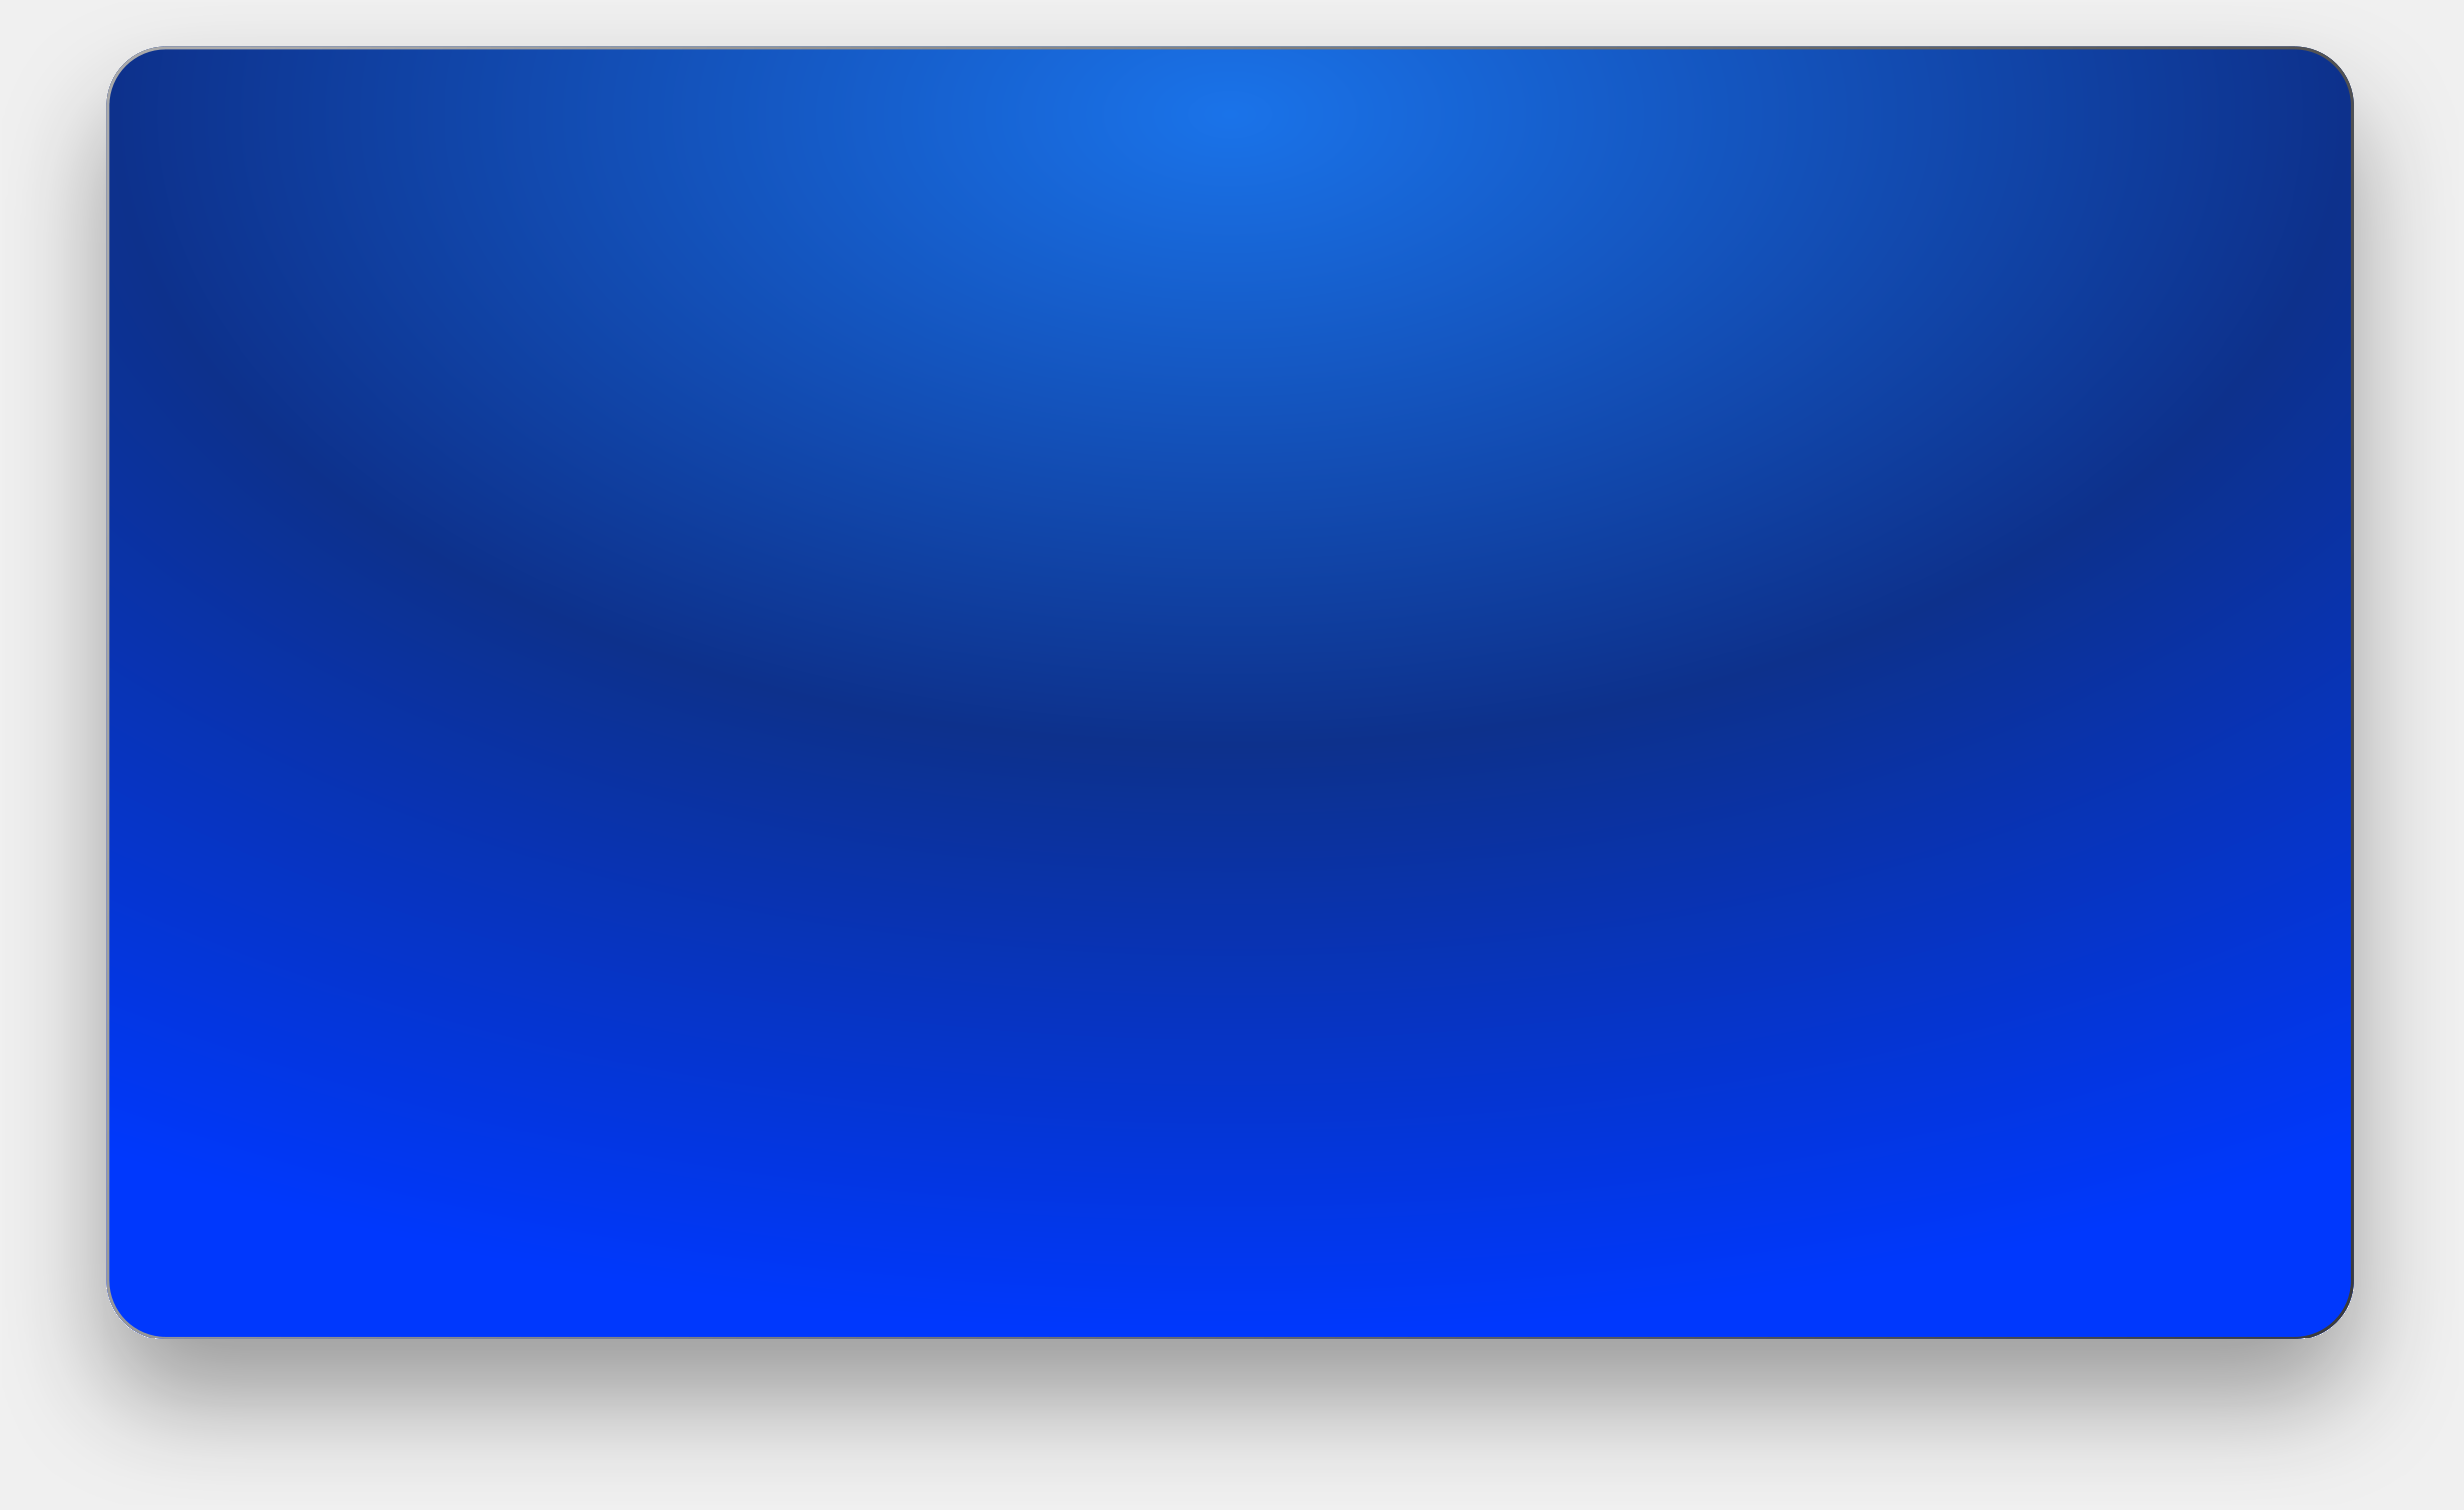
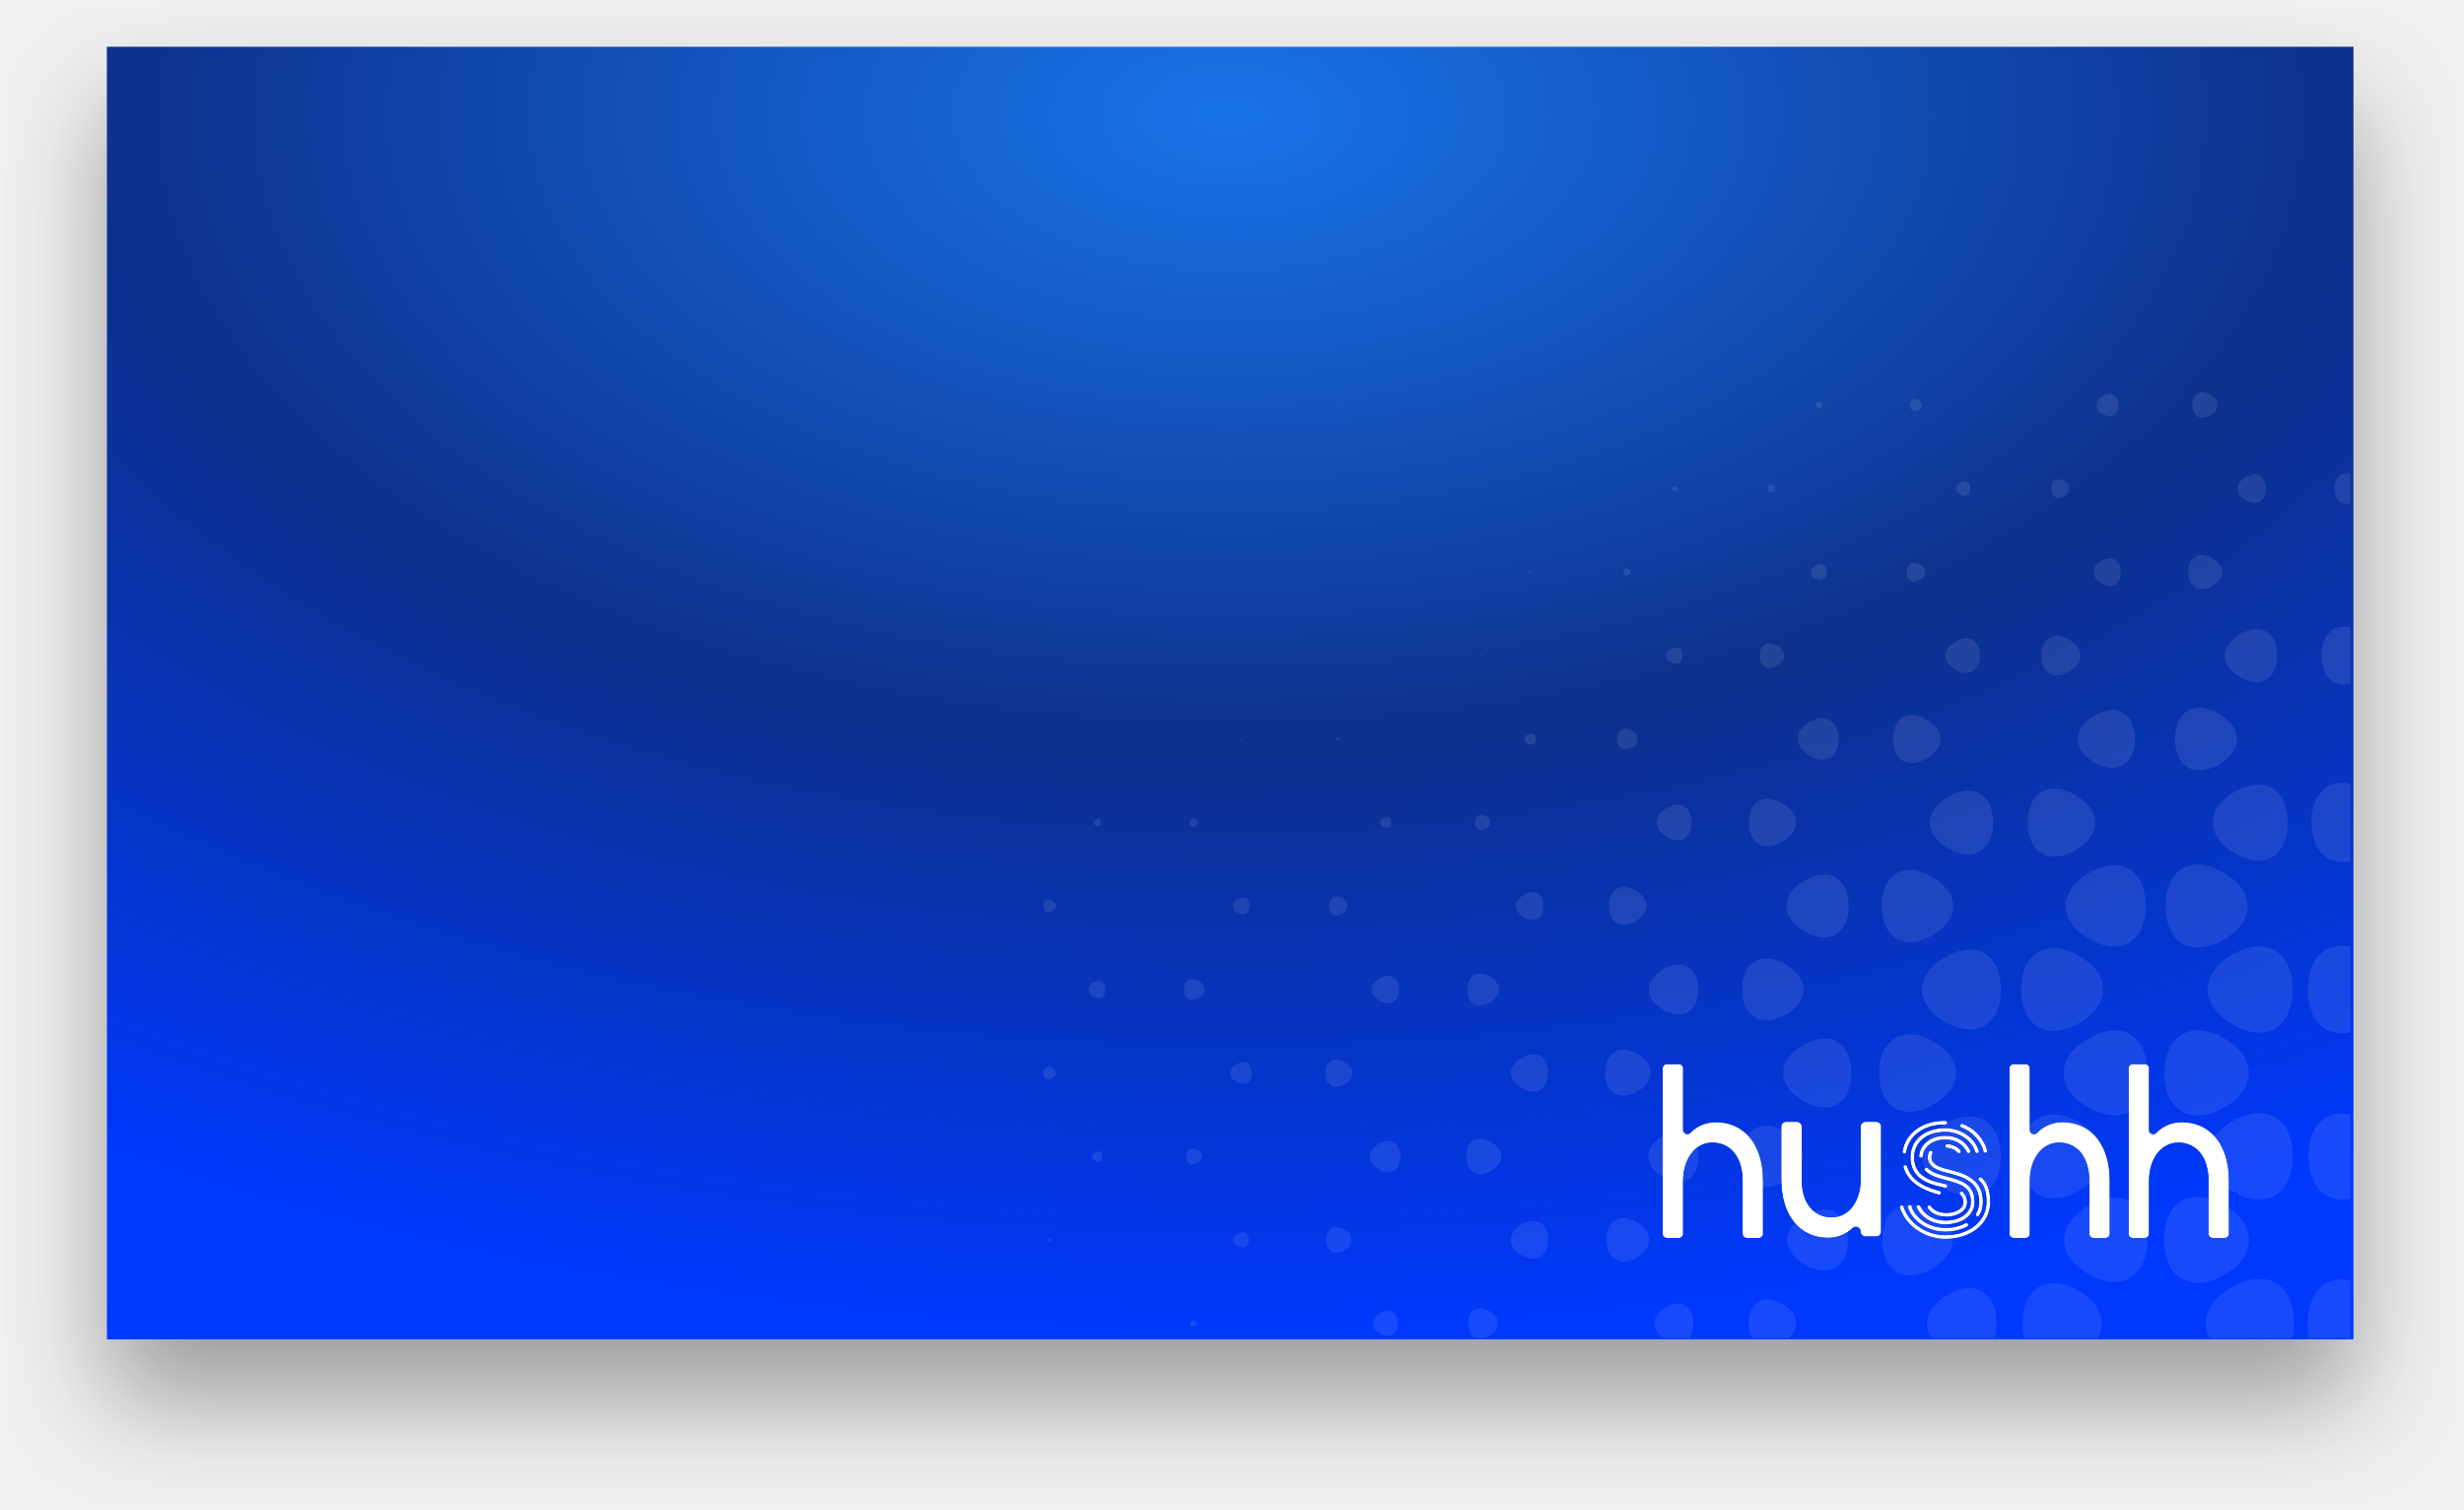
<svg xmlns="http://www.w3.org/2000/svg" width="369" height="226" viewBox="0 0 369 226" fill="none">
-   <g filter="url(#filter0_d_238_468)">
-     <path d="M24.762 200.571L343.687 200.571C348.526 200.571 352.449 196.649 352.449 191.81V15.762C352.449 10.923 348.526 7 343.687 7L24.762 7C19.923 7 16 10.923 16 15.762V191.81C16 196.649 19.923 200.571 24.762 200.571Z" fill="url(#paint0_radial_238_468)" />
-     <path d="M343.687 200.352L24.762 200.352C20.044 200.352 16.219 196.528 16.219 191.81V15.762C16.219 11.044 20.044 7.219 24.762 7.219L343.687 7.219C348.405 7.219 352.23 11.044 352.23 15.762V191.81C352.23 196.528 348.405 200.352 343.687 200.352Z" stroke="url(#paint1_linear_238_468)" stroke-width="0.438" />
+   <g filter="url(#filter0_d_368_2845)">
+     <path d="M16 200.571L352.449 200.571V7L16 7V200.571Z" fill="url(#paint0_radial_368_2845)" />
+   </g>
+   <g opacity="0.09" clip-path="url(#clip0_368_2845)">
+     <path d="M231.818 160.683C231.818 163.152 230.055 164.201 227.886 162.942C225.716 161.683 225.729 159.659 227.886 158.412C230.043 157.165 231.818 158.177 231.818 160.683Z" fill="white" />
+     <path d="M245.23 157.832C247.893 159.375 247.893 161.893 245.23 163.424C242.567 164.955 240.386 163.708 240.386 160.634C240.386 157.561 242.567 156.339 245.23 157.832Z" fill="white" />
+     <path d="M254.327 148.178C254.327 151.523 251.96 152.881 249.075 151.215C246.191 149.548 246.179 146.808 249.075 145.141C251.972 143.475 254.327 144.833 254.327 148.178Z" fill="white" />
+     <path d="M244.936 133.377C247.118 134.611 247.118 136.71 244.936 137.969C242.754 139.228 240.967 138.203 240.967 135.673C240.967 133.142 242.754 132.118 244.936 133.377Z" fill="white" />
+     <path d="M231.141 135.673C231.141 137.525 229.834 138.277 228.232 137.352C226.629 136.426 226.629 134.883 228.232 133.994C229.834 133.105 231.141 133.821 231.141 135.673Z" fill="white" />
+     <path d="M223.106 146.241C224.955 147.302 224.955 149.043 223.106 150.117C221.257 151.191 219.765 150.302 219.765 148.179C219.765 146.056 221.269 145.179 223.106 146.241Z" fill="white" />
+     <path d="M223.29 171.016C225.349 172.25 225.349 174.151 223.29 175.348C221.232 176.546 219.592 175.558 219.592 173.176C219.592 170.793 221.182 169.818 223.29 171.016Z" fill="white" />
+     <path d="M254.352 173.175C254.352 176.545 251.973 177.927 249.051 176.249C246.13 174.57 246.142 171.793 249.051 170.077C251.96 168.361 254.352 169.805 254.352 173.175Z" fill="white" />
+     <path d="M267.406 144.414C270.981 146.487 270.981 149.87 267.406 151.943C263.831 154.017 260.897 152.314 260.897 148.179C260.897 144.043 263.831 142.34 267.406 144.414Z" fill="white" />
+     <path d="M253.318 123.169C253.318 125.552 251.629 126.527 249.62 125.342C247.611 124.157 247.561 122.207 249.62 121.009C251.679 119.812 253.318 120.799 253.318 123.169Z" fill="white" />
+     <path d="M222.536 122.232C222.733 122.297 222.905 122.423 223.027 122.591C223.149 122.76 223.214 122.963 223.214 123.171C223.214 123.379 223.149 123.581 223.027 123.75C222.905 123.918 222.733 124.044 222.536 124.109C221.636 124.627 220.909 124.207 220.909 123.171C220.909 122.134 221.636 121.726 222.536 122.232Z" fill="white" />
+     <path d="M209.497 148.177C209.497 150.004 208.203 150.757 206.625 149.843C205.047 148.93 205.035 147.375 206.625 146.511C208.215 145.646 209.497 146.35 209.497 148.177Z" fill="white" />
+     <path d="M231.843 185.679C231.843 188.148 230.056 189.234 227.874 187.975C225.692 186.716 225.692 184.642 227.874 183.383C230.056 182.124 231.843 183.161 231.843 185.679Z" fill="white" />
+     <path d="M245.134 183.037C247.599 184.494 247.599 186.864 245.134 188.32C242.668 189.777 240.573 188.579 240.573 185.679C240.573 182.778 242.631 181.593 245.134 183.037Z" fill="white" />
+     <path d="M267.371 169.471C270.896 171.508 270.896 174.841 267.371 176.878C263.845 178.914 260.961 177.248 260.961 173.174C260.961 169.101 263.845 167.435 267.371 169.471Z" fill="white" />
+     <path d="M277.256 160.682C277.256 165.274 274.001 167.15 270.032 164.854C266.063 162.558 266.063 158.793 270.032 156.497C274.001 154.201 277.256 156.09 277.256 160.682Z" fill="white" />
+     <path d="M276.851 135.674C276.851 139.871 273.88 141.599 270.244 139.488C266.608 137.378 266.62 133.958 270.244 131.86C273.868 129.761 276.851 131.477 276.851 135.674Z" fill="white" />
+     <path d="M266.904 120.281C269.653 121.874 269.653 124.478 266.904 126.058C264.155 127.638 261.911 126.354 261.911 123.17C261.911 119.985 264.155 118.701 266.904 120.281Z" fill="white" />
+     <path d="M244.344 109.405C244.61 109.493 244.841 109.662 245.005 109.89C245.168 110.117 245.256 110.39 245.256 110.67C245.256 110.95 245.168 111.223 245.005 111.45C244.841 111.677 244.61 111.847 244.344 111.935C243.112 112.639 242.15 112.071 242.15 110.701C242.15 109.33 243.136 108.701 244.344 109.405Z" fill="white" />
+     <path d="M229.994 110.678C229.994 111.431 229.452 111.74 228.762 111.357C228.621 111.307 228.499 111.213 228.413 111.091C228.327 110.968 228.281 110.822 228.281 110.672C228.281 110.522 228.327 110.376 228.413 110.254C228.499 110.131 228.621 110.038 228.762 109.987C229.452 109.617 229.994 109.925 229.994 110.678Z" fill="white" />
+     <path d="M208.363 123.169C208.363 123.922 207.833 124.231 207.192 123.86C207.051 123.81 206.929 123.717 206.843 123.594C206.757 123.471 206.711 123.325 206.711 123.175C206.711 123.025 206.757 122.879 206.843 122.757C206.929 122.634 207.051 122.541 207.192 122.49C207.833 122.12 208.363 122.416 208.363 123.169Z" fill="white" />
+     <path d="M201.038 134.526C201.268 134.617 201.466 134.775 201.605 134.979C201.744 135.184 201.818 135.426 201.818 135.674C201.818 135.921 201.744 136.163 201.605 136.368C201.466 136.572 201.268 136.731 201.038 136.822C199.941 137.463 199.041 136.945 199.041 135.674C199.041 134.402 199.941 133.896 201.038 134.526Z" fill="white" />
+     <path d="M201.322 159.066C201.666 159.183 201.964 159.404 202.176 159.7C202.387 159.995 202.501 160.35 202.501 160.713C202.501 161.077 202.387 161.431 202.176 161.727C201.964 162.022 201.666 162.244 201.322 162.361C199.757 163.275 198.462 162.534 198.462 160.72C198.462 158.905 199.757 158.115 201.322 159.066Z" fill="white" />
+     <path d="M209.729 173.176C209.729 175.25 208.262 176.101 206.462 175.065C204.662 174.028 204.675 172.337 206.462 171.3C208.25 170.263 209.729 171.114 209.729 173.176Z" fill="white" />
+     <path d="M209.322 198.183C209.322 199.837 208.089 200.516 206.708 199.689C206.39 199.584 206.114 199.381 205.918 199.11C205.722 198.838 205.616 198.512 205.616 198.177C205.616 197.842 205.722 197.515 205.918 197.244C206.114 196.972 206.39 196.77 206.708 196.665C208.138 195.838 209.322 196.517 209.322 198.183Z" fill="white" />
+     <path d="M223.054 196.345C224.805 197.357 224.805 199.011 223.054 200.048C221.304 201.085 219.874 200.233 219.874 198.209C219.874 196.184 221.304 195.333 223.054 196.345Z" fill="white" />
+     <path d="M253.587 198.182C253.587 200.811 251.714 201.885 249.446 200.577C247.177 199.268 247.165 197.096 249.446 195.787C251.726 194.479 253.587 195.54 253.587 198.182Z" fill="white" />
+     <path d="M266.916 195.27C269.69 196.875 269.69 199.491 266.916 201.096C264.143 202.701 261.887 201.38 261.887 198.183C261.887 194.986 264.143 193.628 266.916 195.27Z" fill="white" />
+     <path d="M276.751 185.68C276.751 189.778 273.842 191.457 270.292 189.383C266.742 187.309 266.742 183.976 270.292 181.977C273.842 179.977 276.751 181.582 276.751 185.68Z" fill="white" />
+     <path d="M289.572 155.968C294.059 158.56 294.059 162.794 289.572 165.386C285.085 167.978 281.424 165.855 281.424 160.683C281.424 155.511 285.097 153.375 289.572 155.968Z" fill="white" />
+     <path d="M299.655 148.18C299.655 153.5 295.883 155.685 291.273 153.019C286.662 150.352 286.675 145.995 291.273 143.341C295.871 140.687 299.655 142.847 299.655 148.18Z" fill="white" />
+     <path d="M289.386 131.306C293.553 133.775 293.553 137.651 289.386 140.058C285.22 142.465 281.805 140.49 281.805 135.676C281.805 130.862 285.22 128.887 289.386 131.306Z" fill="white" />
+     <path d="M275.347 110.679C275.347 113.444 273.387 114.567 270.996 113.148C268.605 111.728 268.605 109.445 270.996 108.124C273.387 106.803 275.347 107.914 275.347 110.679Z" fill="white" />
+     <path d="M266.1 96.68C266.411 96.787 266.68 96.989 266.871 97.256C267.061 97.524 267.164 97.845 267.164 98.173C267.164 98.502 267.061 98.823 266.871 99.091C266.68 99.358 266.411 99.56 266.1 99.667C264.683 100.482 263.524 99.815 263.524 98.173C263.524 96.532 264.683 95.865 266.1 96.68Z" fill="white" />
+     <path d="M251.974 98.172C251.974 99.271 251.197 99.727 250.248 99.172C250.036 99.104 249.851 98.971 249.72 98.791C249.589 98.612 249.518 98.395 249.518 98.172C249.518 97.949 249.589 97.733 249.72 97.553C249.851 97.373 250.036 97.24 250.248 97.172C251.197 96.617 251.974 97.073 251.974 98.172Z" fill="white" />
+     <path d="M222.057 98.05C222.18 98.05 222.18 98.235 222.057 98.309C221.933 98.383 221.835 98.309 221.835 98.173C221.835 98.037 221.946 97.975 222.057 98.05Z" fill="white" />
+     <path d="M200.471 110.493C200.51 110.504 200.545 110.527 200.57 110.559C200.595 110.592 200.608 110.631 200.608 110.672C200.608 110.713 200.595 110.753 200.57 110.785C200.545 110.818 200.51 110.841 200.471 110.851C200.298 110.95 200.163 110.851 200.163 110.678C200.163 110.506 200.298 110.407 200.471 110.493Z" fill="white" />
+     <path d="M187.132 135.675C187.132 136.798 186.343 137.255 185.37 136.7C185.158 136.625 184.974 136.486 184.845 136.303C184.715 136.119 184.645 135.9 184.645 135.675C184.645 135.45 184.715 135.231 184.845 135.047C184.974 134.864 185.158 134.725 185.37 134.65C186.306 134.095 187.132 134.552 187.132 135.675Z" fill="white" />
+     <path d="M179.466 146.932C179.722 147.022 179.943 147.189 180.099 147.41C180.256 147.631 180.34 147.896 180.34 148.167C180.34 148.438 180.256 148.702 180.099 148.923C179.943 149.144 179.722 149.311 179.466 149.401C178.234 150.092 177.321 149.537 177.321 148.167C177.321 146.796 178.283 146.253 179.466 146.932Z" fill="white" />
+     <path d="M187.468 160.684C187.468 162.116 186.445 162.708 185.2 161.992C184.928 161.896 184.694 161.718 184.527 161.483C184.361 161.247 184.272 160.966 184.272 160.678C184.272 160.39 184.361 160.108 184.527 159.873C184.694 159.638 184.928 159.459 185.2 159.363C186.445 158.647 187.468 159.24 187.468 160.684Z" fill="white" />
+     <path d="M201.262 184.138C201.584 184.247 201.863 184.455 202.061 184.732C202.259 185.008 202.366 185.34 202.366 185.681C202.366 186.021 202.259 186.353 202.061 186.63C201.863 186.907 201.584 187.114 201.262 187.224C199.795 188.075 198.599 187.372 198.599 185.681C198.599 183.99 199.795 183.286 201.262 184.138Z" fill="white" />
+     <path d="M289.351 181.359C293.456 183.741 293.456 187.617 289.351 190C285.246 192.382 281.881 190.432 281.881 185.679C281.881 180.927 285.246 178.989 289.351 181.359Z" fill="white" />
+     <path d="M299.63 173.175C299.63 178.495 295.87 180.667 291.285 178.001C286.699 175.335 286.687 171.002 291.285 168.348C295.882 165.694 299.63 167.867 299.63 173.175Z" fill="white" />
+     <path d="M311.376 143.143C316.159 145.92 316.159 150.438 311.376 153.203C306.594 155.968 302.686 153.709 302.686 148.179C302.686 142.649 306.594 140.378 311.376 143.143Z" fill="white" />
+     <path d="M298.483 123.169C298.483 127.44 295.463 129.181 291.777 127.045C288.092 124.91 288.079 121.429 291.777 119.306C295.475 117.183 298.483 118.911 298.483 123.169Z" fill="white" />
+     <path d="M288.536 107.752C291.322 109.356 291.322 111.986 288.536 113.59C285.75 115.195 283.494 113.886 283.494 110.677C283.494 107.468 285.762 106.147 288.536 107.752Z" fill="white" />
+     <path d="M273.571 85.668C273.571 86.742 272.807 87.174 271.882 86.644C271.681 86.574 271.506 86.444 271.382 86.27C271.258 86.096 271.191 85.888 271.191 85.675C271.191 85.461 271.258 85.253 271.382 85.079C271.506 84.906 271.681 84.775 271.882 84.706C272.807 84.163 273.571 84.607 273.571 85.668Z" fill="white" />
+     <path d="M243.861 85.249C243.953 85.277 244.033 85.333 244.09 85.41C244.148 85.486 244.178 85.58 244.178 85.675C244.178 85.771 244.148 85.864 244.09 85.941C244.033 86.018 243.953 86.074 243.861 86.101C243.455 86.336 243.122 86.101 243.122 85.669C243.122 85.237 243.455 85.003 243.861 85.249Z" fill="white" />
+     <path d="M229.365 85.67C229.365 85.831 229.254 85.893 229.118 85.819C228.983 85.744 228.983 85.609 229.118 85.535C229.254 85.461 229.365 85.522 229.365 85.67Z" fill="white" />
+     <path d="M186.098 110.678C186.098 110.814 186 110.864 185.889 110.802C185.778 110.74 185.766 110.617 185.889 110.555C186.012 110.493 186.098 110.543 186.098 110.678Z" fill="white" />
+     <path d="M179.047 122.666C179.153 122.703 179.245 122.772 179.309 122.864C179.374 122.956 179.409 123.065 179.409 123.178C179.409 123.29 179.374 123.4 179.309 123.492C179.245 123.583 179.153 123.653 179.047 123.69C178.554 123.974 178.159 123.69 178.159 123.172C178.159 122.653 178.554 122.382 179.047 122.666Z" fill="white" />
+     <path d="M165.539 148.179C165.539 149.327 164.725 149.796 163.739 149.216C163.52 149.143 163.329 149.003 163.194 148.816C163.059 148.629 162.986 148.404 162.986 148.173C162.986 147.942 163.059 147.716 163.194 147.529C163.329 147.342 163.52 147.202 163.739 147.13C164.725 146.562 165.539 147.031 165.539 148.179Z" fill="white" />
+     <path d="M179.308 172.2C179.514 172.266 179.693 172.397 179.821 172.572C179.948 172.747 180.017 172.958 180.017 173.175C180.017 173.392 179.948 173.603 179.821 173.778C179.693 173.954 179.514 174.084 179.308 174.15C178.383 174.693 177.631 174.249 177.631 173.175C177.631 172.101 178.383 171.669 179.308 172.2Z" fill="white" />
+     <path d="M187.035 185.679C187.035 186.716 186.308 187.135 185.408 186.617C185.211 186.552 185.039 186.426 184.917 186.258C184.796 186.089 184.73 185.887 184.73 185.679C184.73 185.471 184.796 185.268 184.917 185.1C185.039 184.931 185.211 184.806 185.408 184.741C186.308 184.222 187.035 184.642 187.035 185.679Z" fill="white" />
+     <path d="M299.012 198.185C299.012 202.888 295.672 204.826 291.616 202.468C287.561 200.111 287.548 196.296 291.616 193.902C295.684 191.507 299.012 193.47 299.012 198.185Z" fill="white" />
+     <path d="M311.415 168.088C316.247 170.89 316.247 175.495 311.415 178.26C306.583 181.025 302.626 178.766 302.626 173.174C302.626 167.582 306.583 165.299 311.415 168.088Z" fill="white" />
+     <path d="M321.621 160.682C321.621 166.336 317.615 168.644 312.721 165.817C307.827 162.991 307.79 158.411 312.721 155.535C317.652 152.659 321.621 155.016 321.621 160.682Z" fill="white" />
+     <path d="M321.349 135.674C321.349 141.08 317.528 143.29 312.856 140.611C308.184 137.933 308.184 133.489 312.856 130.736C317.528 127.984 321.349 130.28 321.349 135.674Z" fill="white" />
+     <path d="M310.811 119.047C314.744 121.318 314.744 125.034 310.811 127.305C306.879 129.576 303.662 127.725 303.662 123.17C303.662 118.615 306.928 116.763 310.811 119.047Z" fill="white" />
+     <path d="M296.487 98.173C296.487 100.481 294.848 101.42 292.863 100.272C290.879 99.124 290.866 97.235 292.863 96.075C294.86 94.914 296.487 95.865 296.487 98.173Z" fill="white" />
+     <path d="M287.526 84.534C287.752 84.627 287.946 84.785 288.082 84.989C288.218 85.192 288.291 85.431 288.291 85.676C288.291 85.921 288.218 86.16 288.082 86.363C287.946 86.566 287.752 86.725 287.526 86.817C286.429 87.447 285.542 86.929 285.542 85.67C285.542 84.41 286.429 83.904 287.526 84.534Z" fill="white" />
+     <path d="M265.522 72.659C265.622 72.695 265.708 72.761 265.769 72.848C265.83 72.936 265.863 73.04 265.863 73.146C265.863 73.253 265.83 73.357 265.769 73.444C265.708 73.531 265.622 73.597 265.522 73.634C265.053 73.893 264.683 73.634 264.683 73.152C264.683 72.671 265.053 72.424 265.522 72.659Z" fill="white" />
+     <path d="M251.184 73.176C251.184 73.522 250.938 73.658 250.642 73.485C250.346 73.312 250.334 73.028 250.642 72.855C250.95 72.683 251.184 72.818 251.184 73.176Z" fill="white" />
+     <path d="M164.846 123.172C164.846 123.665 164.501 123.863 164.082 123.616C163.663 123.369 163.663 122.974 164.082 122.74C164.501 122.505 164.846 122.69 164.846 123.172Z" fill="white" />
+     <path d="M157.574 134.908C158.313 135.328 158.313 136.019 157.574 136.451C156.834 136.883 156.23 136.525 156.23 135.673C156.23 134.822 156.834 134.476 157.574 134.908Z" fill="white" />
+     <path d="M157.573 159.907C157.734 159.961 157.874 160.065 157.973 160.204C158.072 160.342 158.125 160.508 158.125 160.678C158.125 160.848 158.072 161.014 157.973 161.153C157.874 161.291 157.734 161.395 157.573 161.45C156.833 161.882 156.229 161.536 156.229 160.684C156.229 159.833 156.833 159.475 157.573 159.907Z" fill="white" />
+     <path d="M165.069 173.174C165.069 173.878 164.576 174.174 163.959 173.816C163.841 173.762 163.741 173.675 163.671 173.566C163.601 173.456 163.564 173.329 163.564 173.199C163.564 173.069 163.601 172.942 163.671 172.832C163.741 172.723 163.841 172.636 163.959 172.582C164.576 172.187 165.069 172.471 165.069 173.174Z" fill="white" />
+     <path d="M178.911 197.801C178.991 197.827 179.061 197.877 179.11 197.944C179.16 198.012 179.187 198.094 179.187 198.178C179.187 198.262 179.16 198.343 179.11 198.411C179.061 198.479 178.991 198.529 178.911 198.554C178.554 198.752 178.27 198.554 178.27 198.184C178.27 197.814 178.603 197.604 178.911 197.801Z" fill="white" />
+     <path d="M311.29 193.295C315.937 195.986 315.937 200.381 311.29 203.059C306.643 205.738 302.858 203.541 302.858 198.184C302.858 192.826 306.655 190.617 311.29 193.295Z" fill="white" />
+     <path d="M321.572 185.679C321.572 191.296 317.602 193.592 312.745 190.79C307.889 187.987 307.889 183.383 312.745 180.569C317.602 177.754 321.572 180.05 321.572 185.679Z" fill="white" />
+     <path d="M333.085 155.512C338.016 158.351 338.016 163.005 333.085 165.844C328.154 168.683 324.148 166.362 324.148 160.684C324.148 155.006 328.167 152.673 333.085 155.512Z" fill="white" />
+     <path d="M343.328 148.178C343.328 153.918 339.26 156.264 334.305 153.4C329.35 150.536 329.374 145.833 334.305 142.957C339.236 140.081 343.328 142.439 343.328 148.178Z" fill="white" />
+     <path d="M332.999 130.674C337.782 133.439 337.782 137.969 332.999 140.722C328.216 143.474 324.308 141.228 324.308 135.698C324.308 130.168 328.216 127.884 332.999 130.674Z" fill="white" />
+     <path d="M319.735 110.679C319.735 114.53 316.999 116.11 313.67 114.184C310.342 112.259 310.33 109.099 313.67 107.173C317.011 105.247 319.735 106.815 319.735 110.679Z" fill="white" />
+     <path d="M309.86 95.778C312.14 97.099 312.14 99.246 309.86 100.567C307.579 101.888 305.718 100.802 305.718 98.173C305.718 95.543 307.579 94.457 309.86 95.778Z" fill="white" />
+     <path d="M295.08 73.176C295.08 74.139 294.39 74.534 293.564 74.053C293.383 73.987 293.226 73.867 293.115 73.71C293.004 73.552 292.945 73.363 292.945 73.17C292.945 72.977 293.004 72.789 293.115 72.631C293.226 72.473 293.383 72.353 293.564 72.288C294.39 71.806 295.08 72.201 295.08 73.176Z" fill="white" />
+     <path d="M287.279 59.946C287.433 59.995 287.567 60.093 287.662 60.223C287.757 60.354 287.808 60.512 287.808 60.674C287.808 60.836 287.757 60.993 287.662 61.124C287.567 61.255 287.433 61.352 287.279 61.402C286.589 61.809 286.046 61.476 286.046 60.674C286.046 59.871 286.589 59.538 287.279 59.946Z" fill="white" />
+     <path d="M272.941 60.673C272.941 61.142 272.609 61.327 272.202 61.093C272.11 61.065 272.03 61.009 271.973 60.932C271.916 60.855 271.885 60.762 271.885 60.667C271.885 60.571 271.916 60.478 271.973 60.401C272.03 60.324 272.11 60.268 272.202 60.241C272.596 60.006 272.941 60.204 272.941 60.673Z" fill="white" />
+     <path d="M243.68 60.561C243.701 60.572 243.718 60.587 243.73 60.607C243.743 60.627 243.749 60.649 243.749 60.672C243.749 60.696 243.743 60.718 243.73 60.738C243.718 60.758 243.701 60.773 243.68 60.784C243.661 60.793 243.64 60.797 243.619 60.796C243.598 60.795 243.578 60.788 243.561 60.777C243.543 60.766 243.528 60.751 243.518 60.732C243.508 60.714 243.503 60.693 243.503 60.672C243.503 60.651 243.508 60.631 243.518 60.613C243.528 60.594 243.543 60.579 243.561 60.568C243.578 60.557 243.598 60.55 243.619 60.549C243.64 60.548 243.661 60.552 243.68 60.561Z" fill="white" />
+     <path d="M200.434 60.549C200.558 60.623 200.558 60.722 200.434 60.796C200.311 60.87 200.237 60.796 200.237 60.672C200.237 60.549 200.323 60.487 200.434 60.549Z" fill="white" />
+     <path d="M186.073 60.672C186.073 60.783 186 60.833 185.901 60.771C185.802 60.709 185.79 60.623 185.901 60.561C186.012 60.499 186.073 60.561 186.073 60.672Z" fill="white" />
+     <path d="M157.241 185.468C157.438 185.579 157.438 185.764 157.241 185.888C157.044 186.011 156.896 185.888 156.896 185.678C156.896 185.468 157.056 185.357 157.241 185.468Z" fill="white" />
+     <path d="M333.122 180.457C338.053 183.321 338.053 188.036 333.122 190.9C328.192 193.764 324.074 191.431 324.074 185.678C324.074 179.926 328.142 177.581 333.122 180.457Z" fill="white" />
+     <path d="M343.354 173.175C343.354 178.939 339.273 181.309 334.293 178.421C329.313 175.532 329.301 170.817 334.293 167.928C339.286 165.04 343.354 167.41 343.354 173.175Z" fill="white" />
+     <path d="M354.78 142.872C359.822 145.797 359.822 150.562 354.78 153.475C349.739 156.388 345.609 154.006 345.609 148.179C345.609 142.353 349.739 139.958 354.78 142.872Z" fill="white" />
+     <path d="M342.614 123.17C342.614 128.231 339.039 130.305 334.663 127.774C330.287 125.244 330.287 121.109 334.663 118.578C339.039 116.048 342.614 118.122 342.614 123.17Z" fill="white" />
+     <path d="M332.295 106.864C335.919 108.963 335.919 112.394 332.295 114.48C328.671 116.566 325.712 114.863 325.712 110.678C325.712 106.494 328.671 104.753 332.295 106.864Z" fill="white" />
+     <path d="M317.602 85.669C317.602 87.508 316.369 88.249 314.73 87.335C314.383 87.218 314.082 86.995 313.869 86.697C313.655 86.399 313.541 86.042 313.541 85.675C313.541 85.309 313.655 84.951 313.869 84.654C314.082 84.356 314.383 84.132 314.73 84.015C316.308 83.089 317.602 83.842 317.602 85.669Z" fill="white" />
+     <path d="M309.136 72.054C309.347 72.154 309.527 72.312 309.652 72.51C309.777 72.707 309.844 72.937 309.844 73.171C309.844 73.406 309.777 73.635 309.652 73.833C309.527 74.031 309.347 74.189 309.136 74.288C308.063 74.906 307.188 74.399 307.188 73.177C307.188 71.955 308.063 71.425 309.136 72.054Z" fill="white" />
+     <path d="M343.551 198.183C343.551 204.133 339.335 206.565 334.195 203.59C329.054 200.615 329.042 195.739 334.195 192.764C339.347 189.789 343.551 192.221 343.551 198.183Z" fill="white" />
+     <path d="M354.732 167.953C359.663 170.829 359.663 175.532 354.732 178.396C349.802 181.26 345.709 178.914 345.709 173.174C345.709 167.434 349.765 165.089 354.732 167.953Z" fill="white" />
+     <path d="M365.048 160.684C365.048 166.461 360.955 168.831 355.951 165.93C350.946 163.03 350.946 158.314 355.951 155.426C360.955 152.537 365.048 154.895 365.048 160.684Z" fill="white" />
+     <path d="M365.048 135.675C365.048 141.539 360.906 143.946 355.827 141.008C350.749 138.07 350.761 133.281 355.827 130.343C360.894 127.405 365.048 129.812 365.048 135.675Z" fill="white" />
+     <path d="M354.509 118.332C359.094 120.986 359.094 125.318 354.509 127.972C349.923 130.626 346.163 128.454 346.163 123.146C346.163 117.838 349.923 115.702 354.509 118.332Z" fill="white" />
+     <path d="M341.013 98.174C341.013 101.705 338.548 103.112 335.466 101.384C332.384 99.656 332.409 96.73 335.466 94.965C338.523 93.2 341.013 94.644 341.013 98.174Z" fill="white" />
+     <path d="M331.3 83.596C333.284 84.744 333.284 86.608 331.3 87.756C329.315 88.904 327.713 87.966 327.713 85.67C327.713 83.374 329.303 82.448 331.3 83.596Z" fill="white" />
+     <path d="M317.245 60.673C317.245 62.154 316.197 62.772 314.915 62.019C314.633 61.924 314.389 61.743 314.216 61.502C314.042 61.26 313.949 60.971 313.949 60.673C313.949 60.376 314.042 60.086 314.216 59.845C314.389 59.603 314.633 59.422 314.915 59.328C316.197 58.575 317.245 59.192 317.245 60.673Z" fill="white" />
+     <path d="M354.806 192.838C359.885 195.776 359.885 200.59 354.806 203.528C349.727 206.466 345.561 204.059 345.561 198.183C345.561 192.308 349.727 189.925 354.806 192.838Z" fill="white" />
+     <path d="M364.888 185.678C364.888 191.357 360.869 193.677 355.951 190.838C351.032 187.999 351.02 183.358 355.951 180.519C360.882 177.68 364.888 180.05 364.888 185.678Z" fill="white" />
+     <path d="M353.76 94.656C357.1 96.594 357.1 99.754 353.76 101.692C350.419 103.63 347.67 102.037 347.67 98.174C347.67 94.31 350.407 92.73 353.76 94.656Z" fill="white" />
+     <path d="M339.299 73.177C339.299 75.066 337.955 75.843 336.316 74.893C334.676 73.942 334.676 72.424 336.316 71.449C337.955 70.474 339.299 71.276 339.299 73.177Z" fill="white" />
+     <path d="M330.988 59.08C331.31 59.19 331.59 59.397 331.788 59.674C331.986 59.951 332.093 60.283 332.093 60.623C332.093 60.964 331.986 61.296 331.788 61.572C331.59 61.849 331.31 62.057 330.988 62.166C329.522 63.018 328.326 62.327 328.326 60.623C328.326 58.92 329.522 58.278 330.988 59.08Z" fill="white" />
+     <path d="M352.797 71.314C354.56 72.338 354.56 74.004 352.797 75.017C351.034 76.029 349.592 75.202 349.592 73.165C349.592 71.128 351.034 70.301 352.797 71.314Z" fill="white" />
+   </g>
+   <mask id="mask0_368_2845" style="mask-type:alpha" maskUnits="userSpaceOnUse" x="249" y="159" width="85" height="27">
+     <path d="M269.824 176.68V168.718C269.824 168.317 269.499 167.993 269.099 167.993H267.486C267.085 167.993 266.76 168.317 266.76 168.718V176.68C266.76 181.929 269.483 185.361 273.795 185.361C275.21 185.361 276.493 184.808 277.417 183.917C277.877 183.472 278.644 183.796 278.644 184.436C278.644 184.837 278.969 185.161 279.37 185.161H280.983C281.383 185.161 281.708 184.837 281.708 184.436V168.718C281.708 168.317 281.383 167.993 280.983 167.993H279.37C278.969 167.993 278.644 168.317 278.644 168.718V176.654C278.644 179.944 276.829 182.296 274.306 182.296C271.583 182.296 269.824 180.114 269.824 176.68ZM330.741 176.786V184.756C330.741 185.102 331.022 185.384 331.369 185.384H333.169C333.516 185.384 333.797 185.102 333.797 184.756V176.786C333.797 171.503 331.084 168.046 326.714 168.046C325.212 168.046 323.859 168.663 322.921 169.645C322.524 170.06 321.83 169.796 321.83 169.222V159.984C321.83 159.637 321.548 159.355 321.201 159.355H319.402C319.055 159.355 318.774 159.637 318.774 159.984V184.756C318.774 185.102 319.055 185.384 319.402 185.384H321.201C321.548 185.384 321.83 185.102 321.83 184.756V176.815C321.83 173.502 323.686 171.103 326.2 171.103C328.97 171.103 330.741 173.33 330.741 176.786ZM312.891 176.786V184.756C312.891 185.102 313.172 185.384 313.519 185.384H315.319C315.666 185.384 315.947 185.102 315.947 184.756V176.786C315.947 171.503 313.233 168.046 308.863 168.046C307.362 168.046 306.008 168.663 305.07 169.645C304.674 170.06 303.979 169.796 303.979 169.222V159.984C303.979 159.637 303.698 159.355 303.351 159.355H301.551C301.204 159.355 300.923 159.637 300.923 159.984V184.756C300.923 185.102 301.204 185.384 301.551 185.384H303.351C303.698 185.384 303.979 185.102 303.979 184.756V176.815C303.979 173.502 305.836 171.103 308.349 171.103C311.12 171.103 312.891 173.33 312.891 176.786ZM260.968 176.786V184.756C260.968 185.102 261.249 185.384 261.596 185.384H263.396C263.743 185.384 264.024 185.102 264.024 184.756V176.786C264.024 171.503 261.311 168.046 256.941 168.046C255.439 168.046 254.085 168.663 253.147 169.645C252.751 170.06 252.056 169.796 252.056 169.222V159.984C252.056 159.637 251.775 159.355 251.428 159.355H249.628C249.281 159.355 249 159.637 249 159.984V184.756C249 185.102 249.281 185.384 249.628 185.384H251.428C251.775 185.384 252.056 185.102 252.056 184.756V176.815C252.056 173.502 253.913 171.103 256.426 171.103C259.197 171.103 260.968 173.33 260.968 176.786ZM287.955 173.138L287.962 173.088C287.967 173.054 287.973 173.017 287.974 173.01C288.14 171.664 289.549 170.648 291.251 170.648L291.319 170.649C292.813 170.649 293.876 171.269 294.569 172.544C294.643 172.68 294.815 172.731 294.951 172.656C295.088 172.582 295.138 172.411 295.064 172.274C294.274 170.822 293.014 170.086 291.321 170.086L291.253 170.085C289.233 170.085 287.619 171.286 287.415 172.939L287.405 173.002C287.401 173.034 287.396 173.063 287.395 173.067C287.377 173.22 287.486 173.358 287.639 173.379C287.651 173.38 287.663 173.381 287.675 173.381C287.814 173.381 287.934 173.279 287.955 173.138ZM295.709 180.005C295.709 177.427 293.977 176.791 291.529 176.174L291.238 176.098C290.557 175.917 289.419 175.615 288.683 174.92C288.57 174.814 288.391 174.819 288.285 174.932C288.178 175.045 288.183 175.224 288.296 175.33C289.136 176.123 290.361 176.448 291.093 176.642L291.392 176.72C293.943 177.364 295.145 177.897 295.145 180.005C295.145 181.641 293.572 182.783 291.319 182.783C289.645 182.783 288.206 181.95 287.564 180.608C287.497 180.468 287.328 180.408 287.188 180.475C287.048 180.543 286.989 180.711 287.056 180.851C287.792 182.39 289.426 183.346 291.319 183.346C293.903 183.346 295.709 181.972 295.709 180.005ZM293.554 172.634C293.67 172.53 293.679 172.352 293.575 172.236C293.069 171.674 292.451 171.388 291.631 171.335C291.478 171.325 291.342 171.442 291.332 171.597C291.322 171.753 291.439 171.887 291.595 171.897C292.258 171.94 292.755 172.167 293.157 172.614C293.212 172.675 293.289 172.707 293.366 172.707C293.433 172.707 293.5 172.683 293.554 172.634ZM296.405 182.02C296.775 181.409 296.962 180.734 296.962 180.013C296.962 176.418 293.977 175.665 291.797 175.115L291.575 175.057C290.351 174.731 289.253 174.349 289.252 173.275C289.257 173.072 289.304 172.886 289.392 172.72C289.466 172.583 289.414 172.413 289.276 172.339C289.139 172.266 288.969 172.318 288.895 172.456C288.765 172.699 288.696 172.97 288.689 173.268C288.689 174.871 290.405 175.328 291.43 175.602L291.659 175.661C293.881 176.222 296.399 176.857 296.399 180.013C296.399 180.63 296.239 181.207 295.923 181.728C295.843 181.861 295.885 182.034 296.018 182.115C296.064 182.142 296.114 182.156 296.164 182.156C296.259 182.156 296.352 182.107 296.405 182.02ZM294.606 183.673C294.744 183.6 294.795 183.429 294.722 183.292C294.648 183.155 294.478 183.103 294.341 183.177C293.487 183.633 292.442 183.875 291.319 183.875C289.13 183.875 287.143 182.705 286.375 180.965C286.337 180.879 286.312 180.788 286.301 180.697C286.283 180.542 286.142 180.431 285.988 180.45C285.834 180.468 285.723 180.608 285.742 180.762C285.759 180.91 285.799 181.055 285.86 181.193C286.716 183.134 288.91 184.438 291.319 184.438C292.535 184.438 293.672 184.174 294.606 183.673ZM294.037 181.315C294.401 180.957 294.593 180.516 294.593 180.04C294.593 179.648 294.501 179.29 294.319 178.977C294.222 178.81 294.098 178.652 293.949 178.506C293.837 178.398 293.659 178.4 293.55 178.511C293.442 178.622 293.444 178.8 293.555 178.909C293.667 179.019 293.76 179.137 293.832 179.259C293.965 179.489 294.03 179.744 294.03 180.04C294.03 180.366 293.899 180.66 293.642 180.913C293.17 181.378 292.328 181.648 291.396 181.633C290.842 181.625 290.314 181.494 289.868 181.254C289.544 181.079 289.335 180.832 289.196 180.669C289.169 180.637 289.146 180.609 289.124 180.585C289.021 180.469 288.843 180.459 288.726 180.562C288.61 180.665 288.6 180.843 288.703 180.96C288.722 180.981 288.743 181.006 288.766 181.033C288.922 181.217 289.183 181.525 289.601 181.75C290.126 182.032 290.744 182.187 291.387 182.196C291.414 182.196 291.44 182.197 291.466 182.197C292.517 182.197 293.474 181.87 294.037 181.315ZM291.623 177.671C291.662 177.52 291.57 177.367 291.419 177.329C291.215 177.278 290.995 177.227 290.767 177.179C287.929 176.581 286.663 175.388 286.663 173.311C286.663 171.031 288.544 169.498 291.343 169.498C293.018 169.498 295.131 170.436 295.809 172.495C295.858 172.643 296.018 172.723 296.165 172.675C296.313 172.626 296.393 172.467 296.344 172.319C295.578 169.994 293.214 168.935 291.343 168.935C288.207 168.935 286.1 170.694 286.1 173.311C286.1 176.412 288.697 177.318 290.651 177.73C290.872 177.777 291.084 177.825 291.281 177.875C291.305 177.881 291.328 177.884 291.351 177.884C291.477 177.884 291.591 177.799 291.623 177.671ZM298.054 180.013C298.054 178.295 297.655 177.167 296.761 176.356C296.646 176.252 296.468 176.261 296.363 176.375C296.259 176.491 296.268 176.669 296.383 176.773C297.159 177.478 297.491 178.447 297.491 180.013C297.491 182.883 294.895 184.967 291.319 184.967C288.887 184.967 286.544 183.636 285.488 181.656L285.458 181.601C285.377 181.453 285.207 181.145 285.07 180.691C285.025 180.542 284.868 180.457 284.72 180.503C284.57 180.548 284.486 180.705 284.531 180.854C284.685 181.364 284.873 181.708 284.964 181.872L284.99 181.921C286.142 184.08 288.685 185.53 291.319 185.53C295.221 185.53 298.054 183.21 298.054 180.013ZM290.673 178.701C290.715 178.551 290.627 178.396 290.477 178.354C289.137 177.979 286.346 177.199 285.604 174.675C285.56 174.526 285.403 174.44 285.254 174.484C285.105 174.528 285.02 174.685 285.064 174.834C285.894 177.658 289 178.526 290.326 178.897C290.351 178.904 290.377 178.907 290.402 178.907C290.525 178.907 290.638 178.826 290.673 178.701ZM285.473 172.528C285.862 170.05 288.157 168.406 291.206 168.406C291.25 168.406 291.294 168.406 291.339 168.407C291.499 168.405 291.622 168.285 291.625 168.129C291.627 167.974 291.503 167.846 291.347 167.844C287.941 167.786 285.356 169.638 284.916 172.44C284.892 172.594 284.997 172.738 285.151 172.762C285.166 172.765 285.181 172.766 285.195 172.766C285.332 172.766 285.451 172.667 285.473 172.528ZM297.3 172.639C297.152 172.639 297.027 172.522 297.019 172.372C296.977 172.004 296.188 169.765 293.723 168.833C293.578 168.778 293.505 168.615 293.56 168.47C293.615 168.325 293.777 168.251 293.923 168.306C296.783 169.387 297.563 171.987 297.582 172.342C297.59 172.497 297.471 172.63 297.315 172.638C297.31 172.639 297.305 172.639 297.3 172.639Z" fill="white" />
+   </mask>
+   <g mask="url(#mask0_368_2845)">
+     <path fill-rule="evenodd" clip-rule="evenodd" d="M269.823 176.68V168.718C269.823 168.317 269.499 167.993 269.098 167.993H267.485C267.084 167.993 266.76 168.317 266.76 168.718V176.68C266.76 181.929 269.483 185.361 273.794 185.361C275.21 185.361 276.493 184.808 277.416 183.917C277.877 183.472 278.644 183.796 278.644 184.436C278.644 184.837 278.969 185.161 279.369 185.161H280.982C281.383 185.161 281.707 184.837 281.707 184.436V168.718C281.707 168.317 281.383 167.993 280.982 167.993H279.369C278.969 167.993 278.644 168.317 278.644 168.718V176.654C278.644 179.944 276.829 182.296 274.305 182.296C271.582 182.296 269.823 180.114 269.823 176.68ZM330.741 176.786V184.756C330.741 185.102 331.022 185.384 331.369 185.384H333.169C333.515 185.384 333.797 185.102 333.797 184.756V176.786C333.797 171.503 331.083 168.046 326.713 168.046C325.212 168.046 323.858 168.663 322.92 169.645C322.524 170.06 321.829 169.796 321.829 169.222V159.984C321.829 159.637 321.548 159.355 321.201 159.355H319.401C319.054 159.355 318.773 159.637 318.773 159.984V184.756C318.773 185.102 319.054 185.384 319.401 185.384H321.201C321.548 185.384 321.829 185.102 321.829 184.756V176.815C321.829 173.502 323.686 171.103 326.199 171.103C328.97 171.103 330.741 173.33 330.741 176.786ZM312.89 176.786V184.756C312.89 185.102 313.171 185.384 313.518 185.384H315.318C315.665 185.384 315.946 185.102 315.946 184.756V176.786C315.946 171.503 313.233 168.046 308.863 168.046C307.361 168.046 306.008 168.663 305.07 169.645C304.674 170.06 303.979 169.796 303.979 169.222V159.984C303.979 159.637 303.698 159.355 303.35 159.355H301.551C301.204 159.355 300.923 159.637 300.923 159.984V184.756C300.923 185.102 301.204 185.384 301.551 185.384H303.35C303.698 185.384 303.979 185.102 303.979 184.756V176.815C303.979 173.502 305.835 171.103 308.349 171.103C311.119 171.103 312.89 173.33 312.89 176.786ZM260.967 176.786V184.756C260.967 185.102 261.248 185.384 261.595 185.384H263.395C263.742 185.384 264.023 185.102 264.023 184.756V176.786C264.023 171.503 261.31 168.046 256.94 168.046C255.438 168.046 254.085 168.663 253.147 169.645C252.751 170.06 252.056 169.796 252.056 169.222V159.984C252.056 159.637 251.774 159.355 251.428 159.355H249.628C249.281 159.355 249 159.637 249 159.984V184.756C249 185.102 249.281 185.384 249.628 185.384H251.428C251.774 185.384 252.056 185.102 252.056 184.756V176.815C252.056 173.502 253.912 171.103 256.426 171.103C259.196 171.103 260.967 173.33 260.967 176.786ZM287.954 173.138L287.962 173.088C287.967 173.054 287.972 173.017 287.974 173.01C288.139 171.664 289.549 170.648 291.25 170.648L291.318 170.649C292.812 170.649 293.876 171.269 294.569 172.544C294.643 172.68 294.814 172.731 294.951 172.656C295.087 172.582 295.138 172.411 295.064 172.274C294.274 170.822 293.014 170.086 291.321 170.086L291.253 170.085C289.232 170.085 287.618 171.286 287.415 172.939L287.405 173.002C287.4 173.034 287.396 173.063 287.395 173.067C287.377 173.22 287.485 173.358 287.638 173.379C287.651 173.38 287.663 173.381 287.675 173.381C287.813 173.381 287.934 173.279 287.954 173.138ZM295.708 180.005C295.708 177.427 293.976 176.791 291.529 176.174L291.237 176.098C290.557 175.917 289.418 175.615 288.682 174.92C288.569 174.814 288.391 174.819 288.284 174.932C288.178 175.045 288.183 175.224 288.296 175.33C289.136 176.123 290.361 176.448 291.092 176.642L291.391 176.72C293.943 177.364 295.145 177.897 295.145 180.005C295.145 181.641 293.571 182.783 291.318 182.783C289.644 182.783 288.205 181.95 287.563 180.608C287.496 180.468 287.328 180.408 287.188 180.475C287.047 180.543 286.988 180.711 287.055 180.851C287.792 182.39 289.425 183.346 291.318 183.346C293.903 183.346 295.708 181.972 295.708 180.005ZM293.554 172.634C293.669 172.53 293.679 172.352 293.575 172.236C293.068 171.674 292.45 171.388 291.631 171.335C291.477 171.325 291.341 171.442 291.331 171.597C291.321 171.753 291.439 171.887 291.594 171.897C292.258 171.94 292.754 172.167 293.156 172.614C293.212 172.675 293.288 172.707 293.366 172.707C293.433 172.707 293.5 172.683 293.554 172.634ZM296.405 182.02C296.774 181.409 296.961 180.734 296.961 180.013C296.961 176.418 293.976 175.665 291.797 175.115L291.574 175.057C290.351 174.731 289.252 174.349 289.252 173.275C289.257 173.072 289.304 172.886 289.392 172.72C289.465 172.583 289.413 172.413 289.276 172.339C289.138 172.266 288.968 172.318 288.895 172.456C288.765 172.699 288.695 172.97 288.689 173.268C288.689 174.871 290.404 175.328 291.429 175.602L291.659 175.661C293.88 176.222 296.398 176.857 296.398 180.013C296.398 180.63 296.238 181.207 295.923 181.728C295.842 181.861 295.885 182.034 296.018 182.115C296.063 182.142 296.114 182.156 296.164 182.156C296.259 182.156 296.352 182.107 296.405 182.02ZM294.606 183.673C294.743 183.6 294.795 183.429 294.721 183.292C294.648 183.155 294.477 183.103 294.34 183.177C293.487 183.633 292.442 183.875 291.318 183.875C289.129 183.875 287.143 182.705 286.374 180.965C286.336 180.879 286.311 180.788 286.301 180.697C286.282 180.542 286.142 180.431 285.988 180.45C285.833 180.468 285.723 180.608 285.741 180.762C285.758 180.91 285.798 181.055 285.859 181.193C286.716 183.134 288.91 184.438 291.318 184.438C292.534 184.438 293.671 184.174 294.606 183.673ZM294.037 181.315C294.4 180.957 294.592 180.516 294.592 180.04C294.592 179.648 294.5 179.29 294.318 178.977C294.222 178.81 294.097 178.652 293.948 178.506C293.837 178.398 293.659 178.4 293.55 178.511C293.441 178.622 293.443 178.8 293.554 178.909C293.667 179.019 293.76 179.137 293.831 179.259C293.964 179.489 294.029 179.744 294.029 180.04C294.029 180.366 293.899 180.66 293.642 180.913C293.169 181.378 292.328 181.648 291.395 181.633C290.842 181.625 290.314 181.494 289.867 181.254C289.543 181.079 289.334 180.832 289.196 180.669C289.169 180.637 289.145 180.609 289.124 180.585C289.02 180.469 288.842 180.459 288.726 180.562C288.61 180.665 288.599 180.843 288.703 180.96C288.721 180.981 288.743 181.006 288.766 181.033C288.922 181.217 289.183 181.525 289.6 181.75C290.126 182.032 290.744 182.187 291.387 182.196C291.413 182.196 291.44 182.197 291.466 182.197C292.517 182.197 293.473 181.87 294.037 181.315ZM291.623 177.671C291.661 177.52 291.57 177.367 291.419 177.329C291.214 177.278 290.995 177.227 290.767 177.179C287.928 176.581 286.663 175.388 286.663 173.311C286.663 171.031 288.543 169.498 291.342 169.498C293.018 169.498 295.13 170.436 295.809 172.495C295.857 172.643 296.017 172.723 296.165 172.675C296.312 172.626 296.393 172.467 296.344 172.319C295.577 169.994 293.214 168.935 291.342 168.935C288.206 168.935 286.099 170.694 286.099 173.311C286.099 176.412 288.697 177.318 290.651 177.73C290.871 177.777 291.083 177.825 291.281 177.875C291.304 177.881 291.327 177.884 291.35 177.884C291.476 177.884 291.591 177.799 291.623 177.671ZM298.053 180.013C298.053 178.295 297.655 177.167 296.761 176.356C296.646 176.252 296.467 176.261 296.363 176.375C296.258 176.491 296.267 176.669 296.382 176.773C297.159 177.478 297.49 178.447 297.49 180.013C297.49 182.883 294.894 184.967 291.318 184.967C288.887 184.967 286.544 183.636 285.487 181.656L285.457 181.601C285.376 181.453 285.207 181.145 285.07 180.691C285.025 180.542 284.868 180.457 284.719 180.503C284.57 180.548 284.486 180.705 284.531 180.854C284.685 181.364 284.873 181.708 284.964 181.872L284.99 181.921C286.142 184.08 288.685 185.53 291.318 185.53C295.221 185.53 298.053 183.21 298.053 180.013ZM290.673 178.701C290.714 178.551 290.627 178.396 290.477 178.354C289.136 177.979 286.346 177.199 285.603 174.675C285.56 174.526 285.403 174.44 285.254 174.484C285.104 174.528 285.019 174.685 285.063 174.834C285.894 177.658 288.999 178.526 290.325 178.897C290.351 178.904 290.376 178.907 290.401 178.907C290.524 178.907 290.638 178.826 290.673 178.701ZM285.473 172.528C285.861 170.05 288.157 168.406 291.205 168.406C291.249 168.406 291.294 168.406 291.338 168.407C291.498 168.405 291.622 168.285 291.624 168.129C291.627 167.974 291.502 167.846 291.347 167.844C287.941 167.786 285.356 169.638 284.916 172.44C284.892 172.594 284.997 172.738 285.151 172.762C285.166 172.765 285.18 172.766 285.195 172.766C285.331 172.766 285.451 172.667 285.473 172.528ZM297.3 172.639C297.151 172.639 297.027 172.522 297.019 172.372C296.976 172.004 296.187 169.765 293.723 168.833C293.578 168.778 293.504 168.615 293.559 168.47C293.614 168.325 293.777 168.251 293.922 168.306C296.782 169.387 297.562 171.987 297.581 172.342C297.59 172.497 297.47 172.63 297.315 172.638C297.31 172.639 297.305 172.639 297.3 172.639Z" fill="white" />
  </g>
  <defs>
-     <filter id="filter0_d_238_468" x="0.3" y="0.3" width="367.849" height="224.971" filterUnits="userSpaceOnUse" color-interpolation-filters="sRGB">
+     <filter id="filter0_d_368_2845" x="0.3" y="0.3" width="367.849" height="224.971" filterUnits="userSpaceOnUse" color-interpolation-filters="sRGB">
      <feFlood flood-opacity="0" result="BackgroundImageFix" />
      <feColorMatrix in="SourceAlpha" type="matrix" values="0 0 0 0 0 0 0 0 0 0 0 0 0 0 0 0 0 0 127 0" result="hardAlpha" />
      <feOffset dy="9" />
      <feGaussianBlur stdDeviation="7.85" />
      <feComposite in2="hardAlpha" operator="out" />
      <feColorMatrix type="matrix" values="0 0 0 0 0 0 0 0 0 0 0 0 0 0 0 0 0 0 0.35 0" />
-       <feBlend mode="normal" in2="BackgroundImageFix" result="effect1_dropShadow_238_468" />
-       <feBlend mode="normal" in="SourceGraphic" in2="effect1_dropShadow_238_468" result="shape" />
+       <feBlend mode="normal" in2="BackgroundImageFix" result="effect1_dropShadow_368_2845" />
+       <feBlend mode="normal" in="SourceGraphic" in2="effect1_dropShadow_368_2845" result="shape" />
    </filter>
-     <radialGradient id="paint0_radial_238_468" cx="0" cy="0" r="1" gradientUnits="userSpaceOnUse" gradientTransform="translate(184.224 16.3554) rotate(90) scale(184.216 320.188)">
+     <radialGradient id="paint0_radial_368_2845" cx="0" cy="0" r="1" gradientUnits="userSpaceOnUse" gradientTransform="translate(184.224 16.3555) rotate(90) scale(184.216 320.188)">
      <stop stop-color="#1A73E9" />
      <stop offset="0.518" stop-color="#0D318C" />
      <stop offset="1" stop-color="#0038FD" />
    </radialGradient>
-     <linearGradient id="paint1_linear_238_468" x1="16" y1="52.049" x2="352.449" y2="200.559" gradientUnits="userSpaceOnUse">
-       <stop stop-color="#AAAAAA" />
-       <stop offset="1" stop-color="#3A3A3A" />
-     </linearGradient>
+     <clipPath id="clip0_368_2845">
+       <rect width="234" height="190" fill="white" transform="matrix(-1 0 0 1 352 10.3555)" />
+     </clipPath>
  </defs>
</svg>
